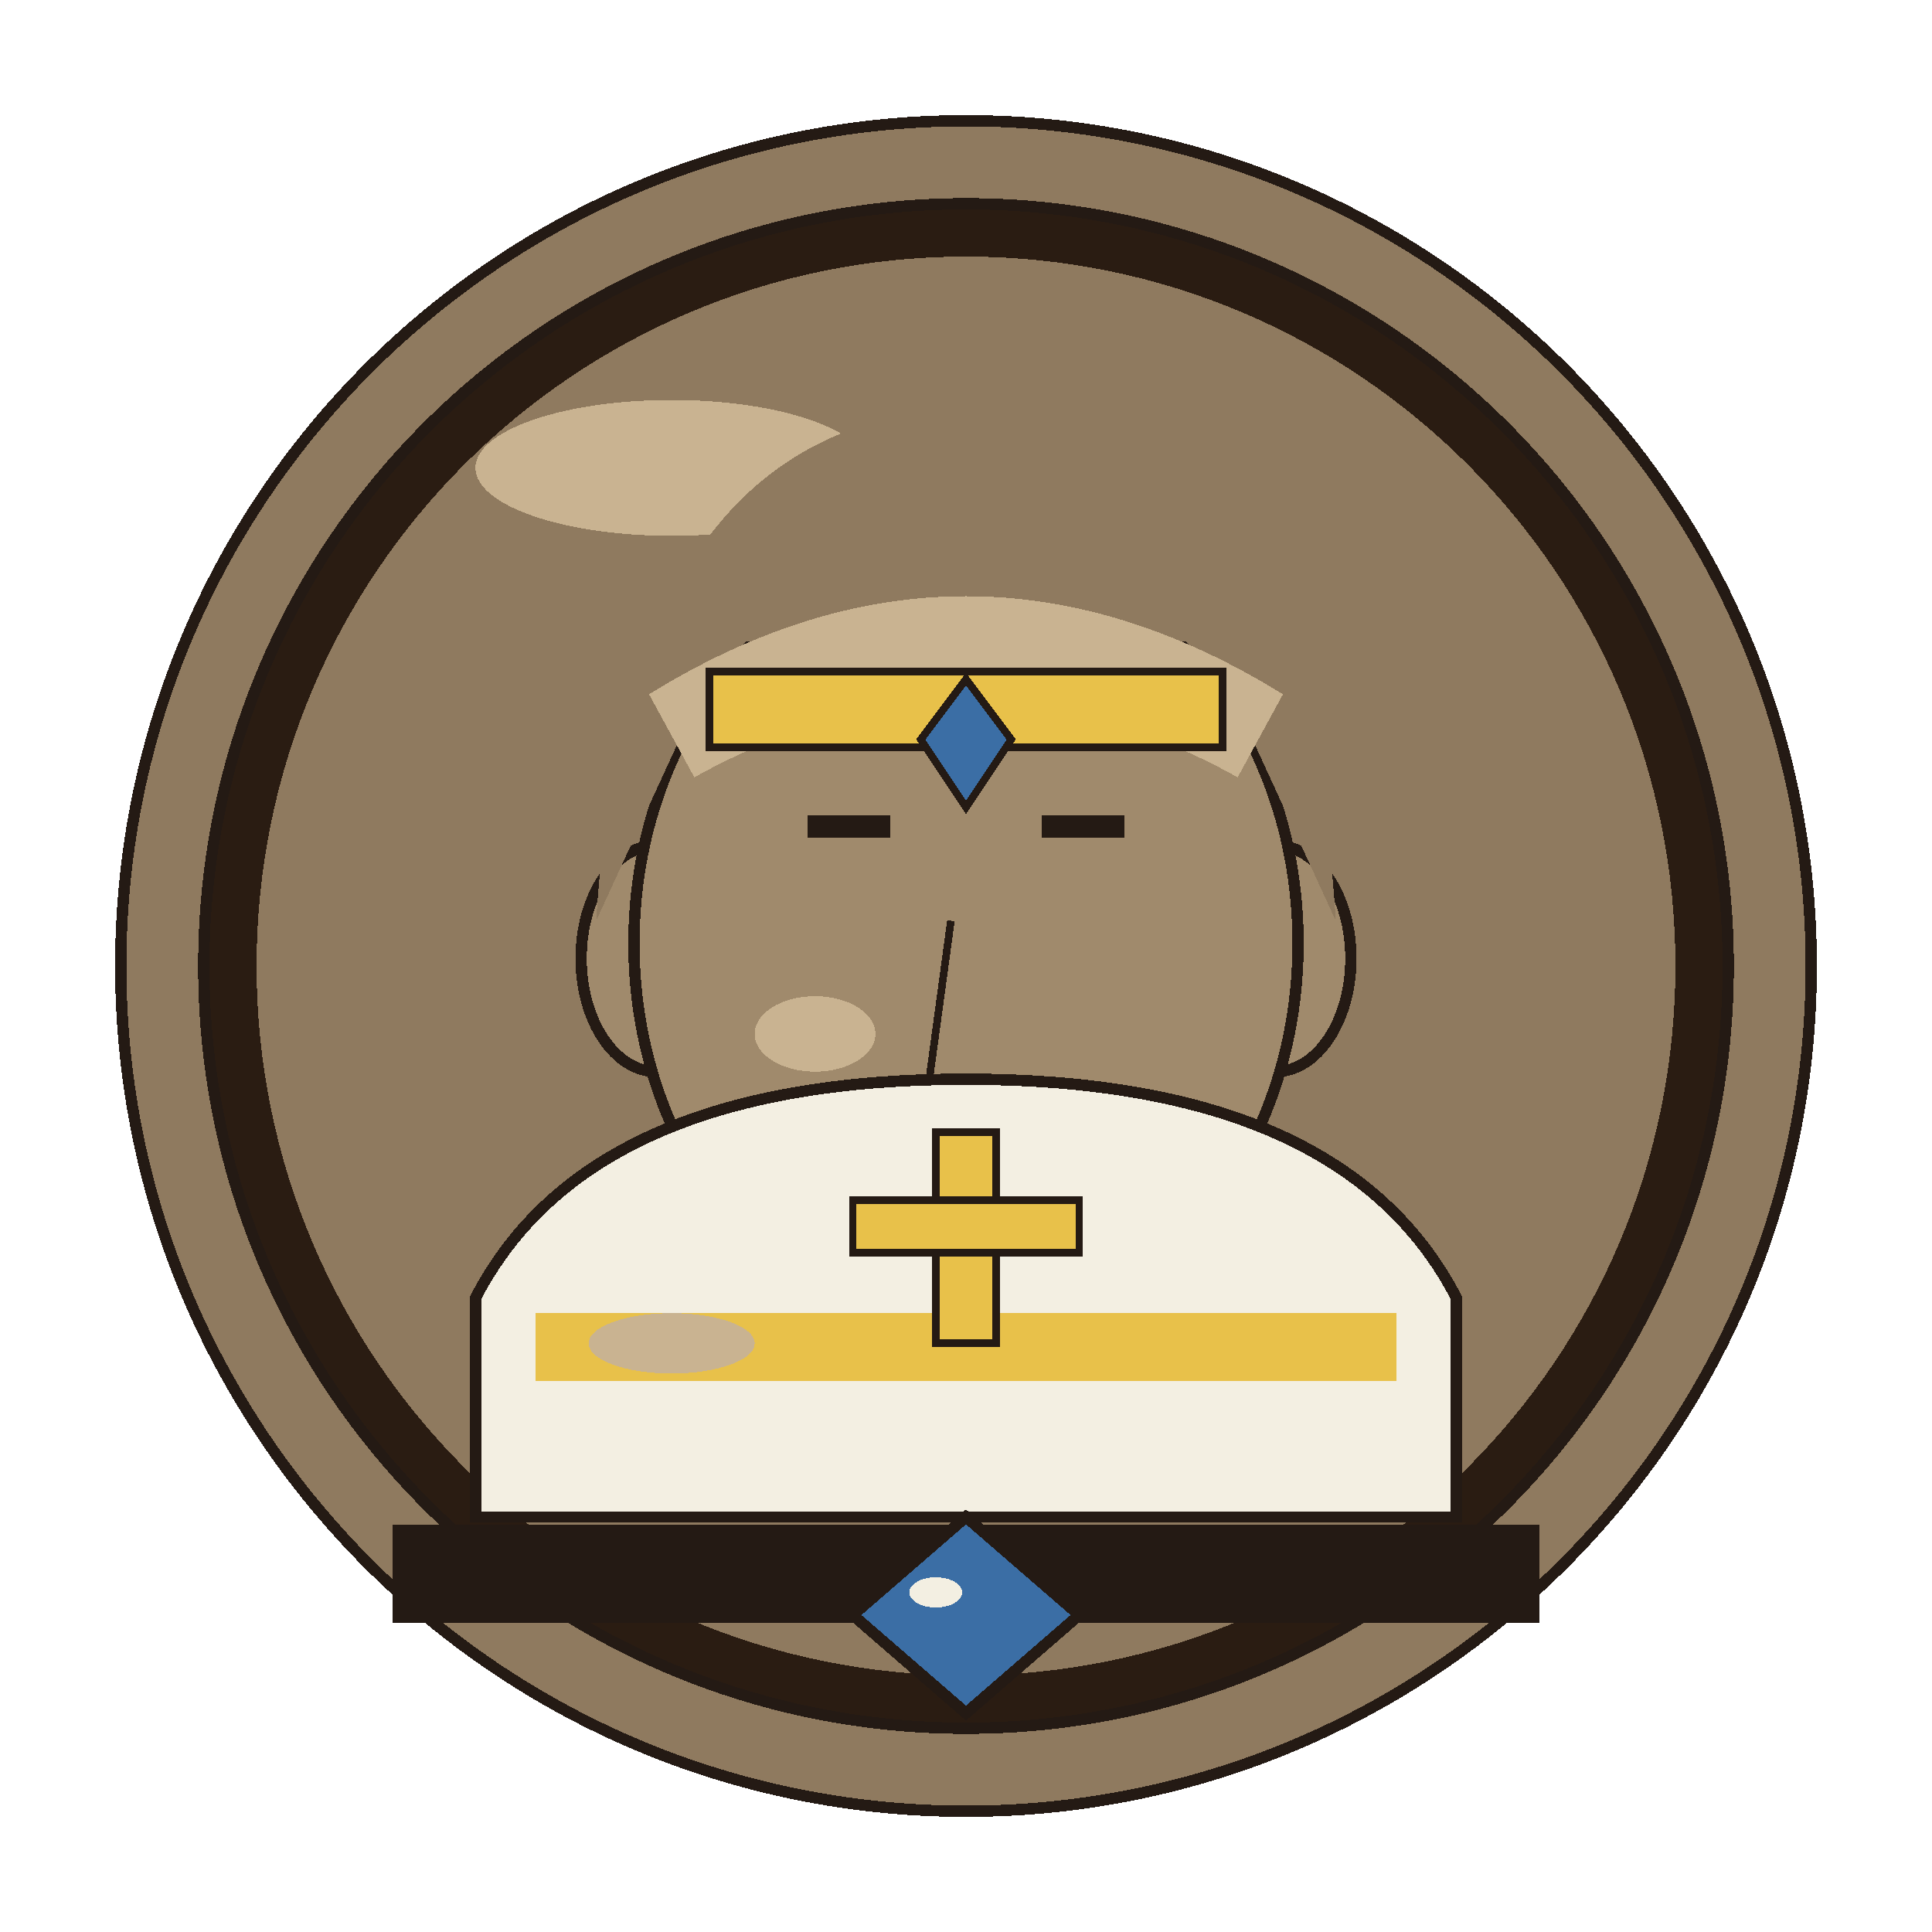
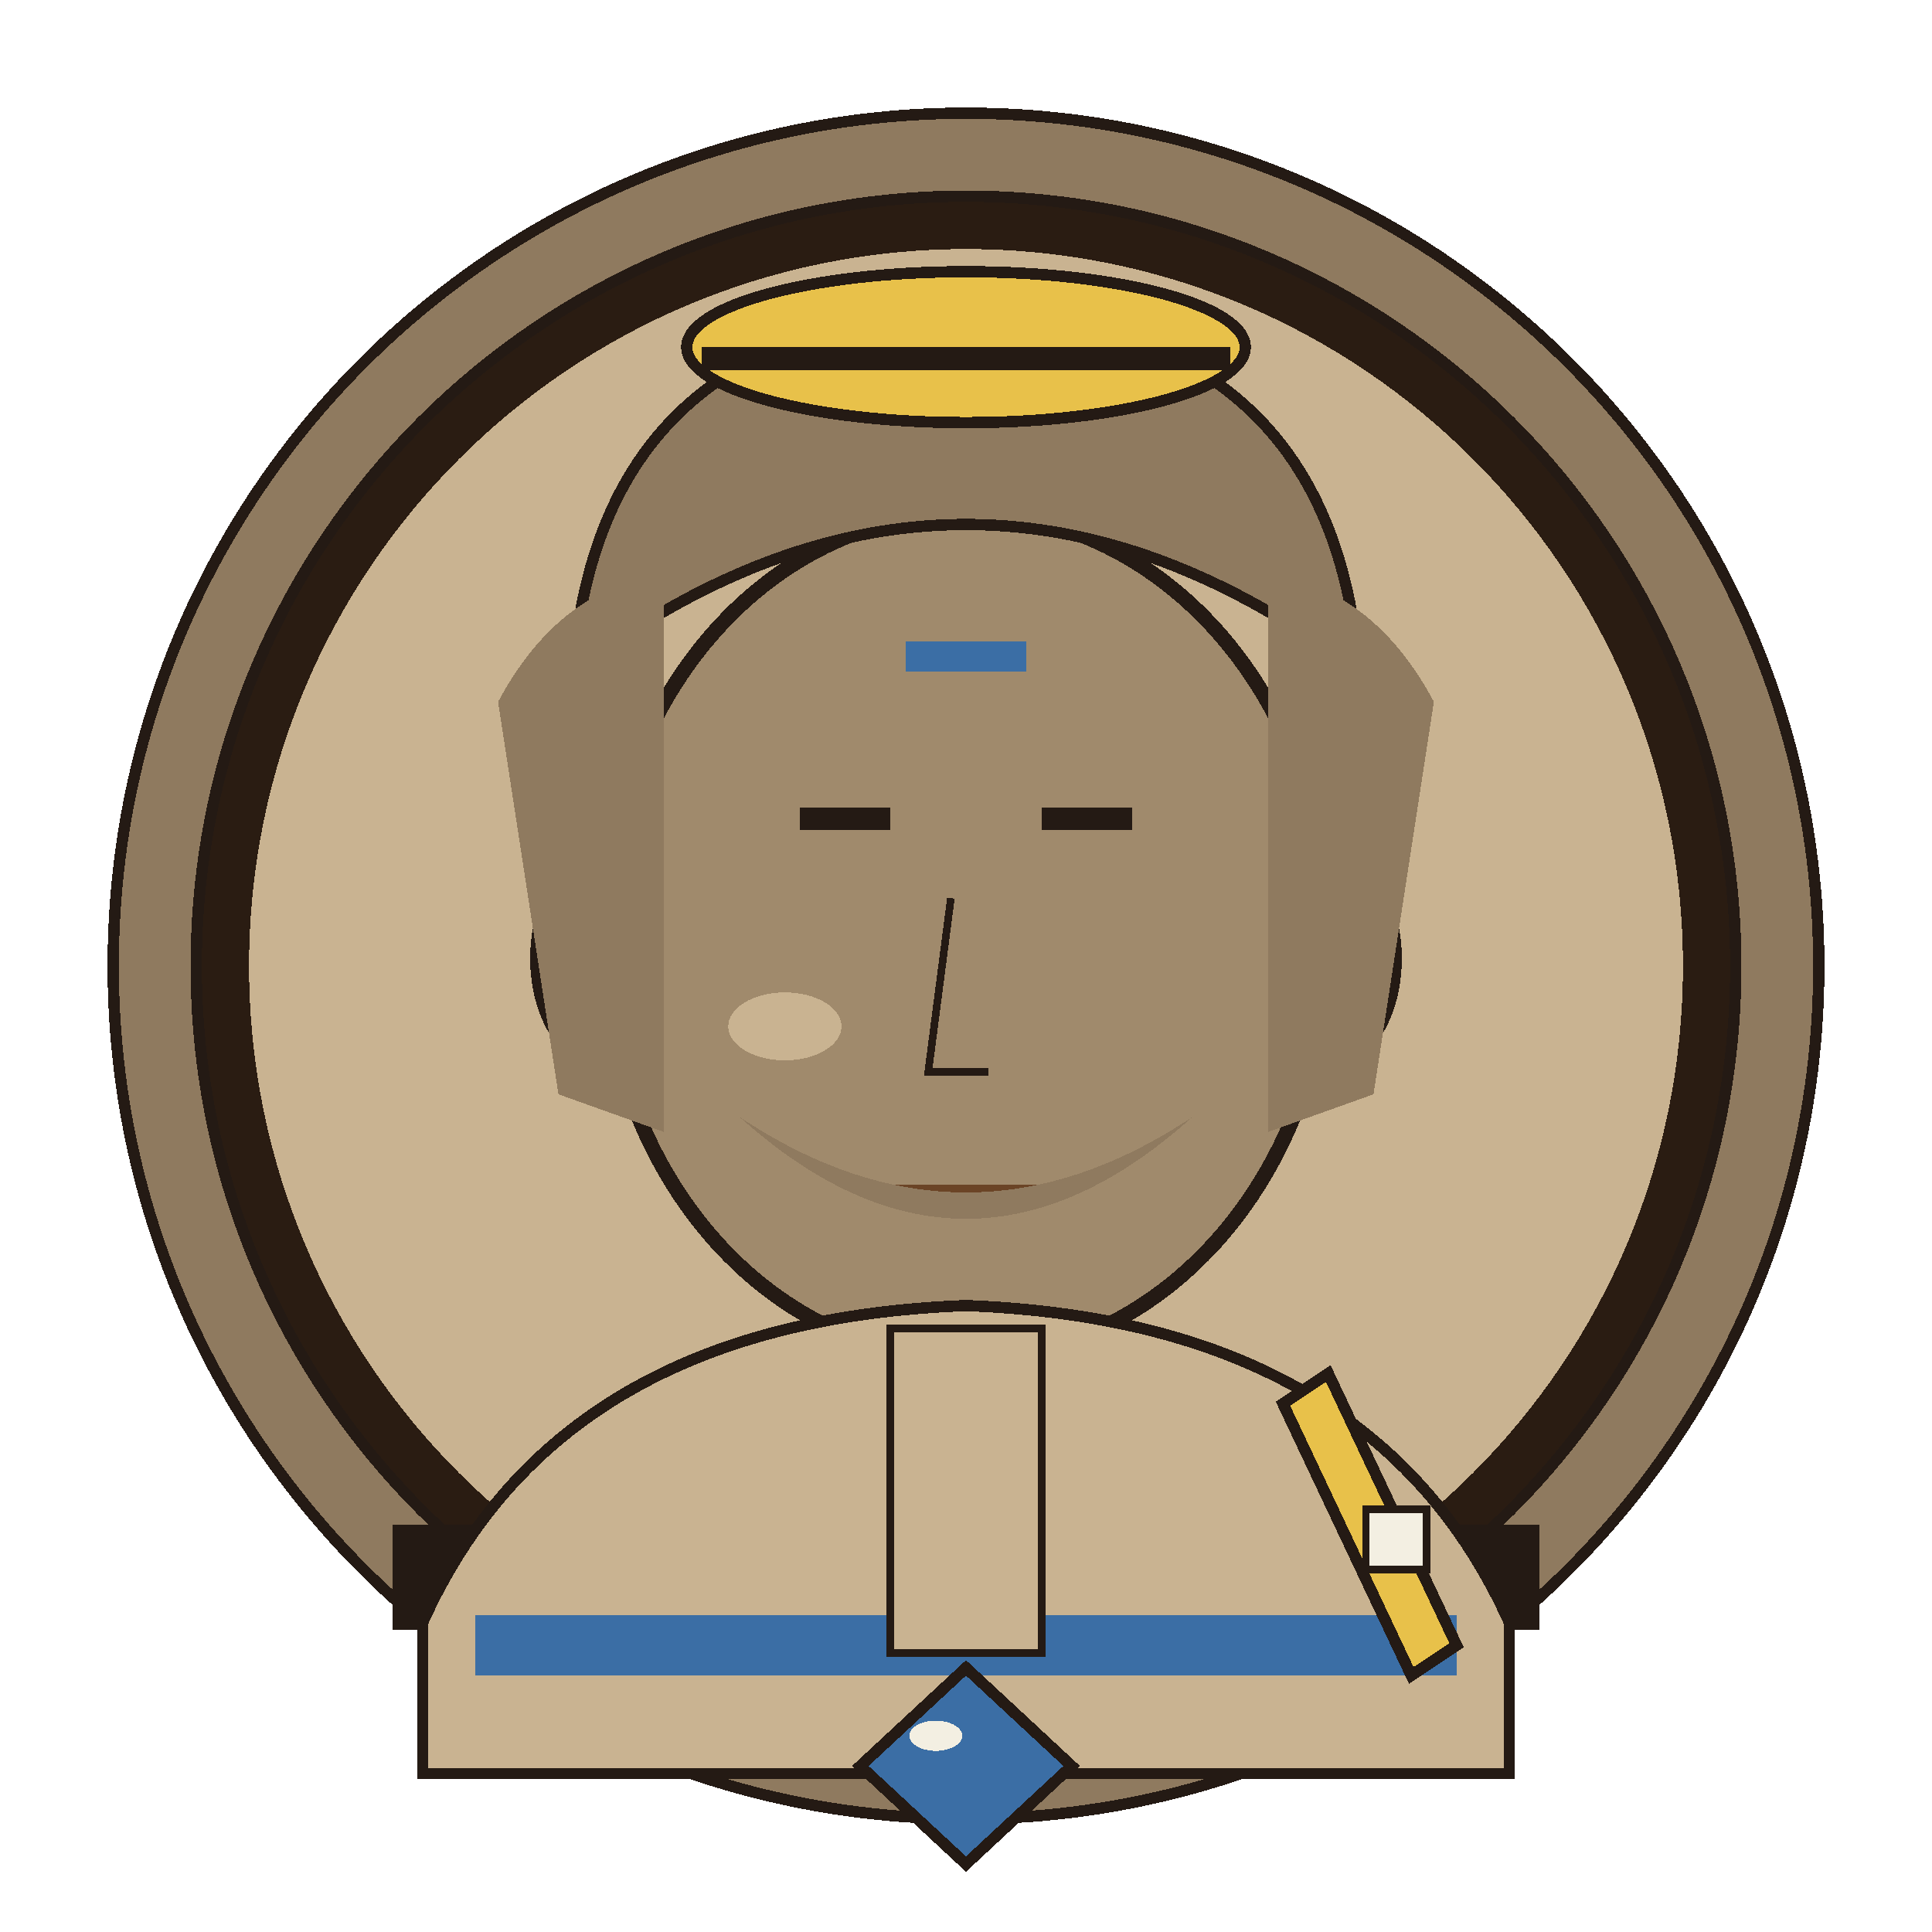
<svg xmlns="http://www.w3.org/2000/svg" viewBox="0 0 512 512" shape-rendering="crispEdges">
  <g id="medallion">
-     <ellipse cx="256" cy="256" rx="224" ry="224" fill="#8f7a5f" stroke="#241a14" stroke-width="3" />
-     <ellipse cx="256" cy="256" rx="202" ry="202" fill="#2a1c12" stroke="#241a14" stroke-width="3" />
-     <circle cx="256" cy="256" r="188" fill="#8f7a5f" stroke="none" />
-     <ellipse cx="178" cy="124" rx="52" ry="18" fill="#c9b391" stroke="none" />
-     <path d="M104 404 H408 V430 H104Z" fill="#241a14" stroke="none" />
+     <ellipse cx="256" cy="256" rx="226" ry="226" fill="#8f7a5f" stroke="#241a14" stroke-width="3" />
+     <ellipse cx="256" cy="256" rx="204" ry="204" fill="#2a1c12" stroke="#241a14" stroke-width="3" />
+     <ellipse cx="256" cy="256" rx="190" ry="190" fill="#c9b391" stroke="none" stroke-width="0" />
+     <ellipse cx="176" cy="120" rx="48" ry="16" fill="#c9b391" stroke="none" />
+     <path d="M104 404 H408 V432 H104Z" fill="#241a14" stroke="none" />
  </g>
  <g id="face">
-     <ellipse cx="174" cy="254" rx="20" ry="30" fill="#a08a6c" stroke="#241a14" stroke-width="3" />
-     <ellipse cx="338" cy="254" rx="20" ry="30" fill="#a08a6c" stroke="#241a14" stroke-width="3" />
-     <ellipse cx="256" cy="250" rx="88" ry="104" fill="#a08a6c" stroke="#241a14" stroke-width="3" />
-     <path d="M214 216 H236 V222 H214Z" fill="#241a14" stroke="none" />
-     <path d="M276 216 H298 V222 H276Z" fill="#241a14" stroke="none" />
-     <path d="M252 244 L246 288 H262" fill="#a08a6c" stroke="#241a14" stroke-width="2" stroke-linejoin="miter" />
-     <path d="M228 316 Q256 332 284 316" fill="#6b4426" stroke="#241a14" stroke-width="2" stroke-linejoin="miter" />
-     <ellipse cx="216" cy="274" rx="16" ry="10" fill="#c9b391" stroke="none" />
-     <path d="M196 298 Q256 372 316 298 Q256 344 196 298Z" fill="#8f7a5f" stroke="none" />
-     <path d="M212 300 Q256 344 300 300" fill="#2a1c12" stroke="#241a14" stroke-width="2" stroke-linejoin="miter" />
+     <ellipse cx="160" cy="254" rx="18" ry="28" fill="#a08a6c" stroke="#241a14" stroke-width="3" />
+     <ellipse cx="352" cy="254" rx="18" ry="28" fill="#a08a6c" stroke="#241a14" stroke-width="3" />
+     <ellipse id="faceOval" cx="256" cy="248" rx="96" ry="112" fill="#a08a6c" stroke="#241a14" stroke-width="4" />
+     <path d="M212 214 H236 V220 H212Z" fill="#241a14" stroke="none" />
+     <path d="M276 214 H300 V220 H276Z" fill="#241a14" stroke="none" />
+     <path d="M252 238 L246 284 H262" fill="#a08a6c" stroke="#241a14" stroke-width="2" stroke-linejoin="miter" />
+     <path d="M226 314 Q256 330 286 314" fill="#6b4426" stroke="#241a14" stroke-width="2" stroke-linejoin="miter" />
+     <ellipse cx="208" cy="272" rx="15" ry="9" fill="#c9b391" stroke="none" />
+     <path d="M196 296 Q256 350 316 296 Q256 336 196 296Z" fill="#8f7a5f" stroke="none" />
  </g>
  <g id="hair">
-     <path d="M158 244 Q166 112 256 108 Q346 112 354 244 L320 170 H192Z" fill="#8f7a5f" stroke="none" />
-     <path d="M172 184 Q256 132 340 184 L328 206 Q256 166 184 206Z" fill="#c9b391" stroke="none" />
+     <path d="M152 176 Q160 86 256 82 Q352 86 360 176 L336 162 Q256 116 176 162Z" fill="#8f7a5f" stroke="#241a14" stroke-width="3" stroke-linejoin="miter" />
+     <ellipse cx="256" cy="92" rx="74" ry="20" fill="#e8c14a" stroke="#241a14" stroke-width="3" />
+     <path d="M186 92 H326 V98 H186Z" fill="#241a14" stroke="none" />
+     <path d="M132 186 Q148 156 176 152 L176 300 L148 290Z" fill="#8f7a5f" stroke="none" />
+     <path d="M380 186 Q364 156 336 152 L336 300 L364 290Z" fill="#8f7a5f" stroke="none" />
+     <path d="M240 170 H272 V178 H240Z" fill="#3b6ea5" stroke="none" />
  </g>
  <g id="gear">
-     <path d="M126 344 Q156 286 256 286 Q356 286 386 344 L386 402 H126Z" fill="#f3efe2" stroke="#241a14" stroke-width="3" stroke-linejoin="miter" />
-     <path d="M142 348 H370 V366 H142Z" fill="#e8c14a" stroke="none" />
-     <path d="M188 178 H324 V198 H188Z" fill="#e8c14a" stroke="#241a14" stroke-width="2" stroke-linejoin="miter" />
-     <path d="M256 180 L268 196 L256 214 L244 196Z" fill="#3b6ea5" stroke="#241a14" stroke-width="2" />
-     <path d="M248 300 H264 V356 H248Z" fill="#e8c14a" stroke="#241a14" stroke-width="2" stroke-linejoin="miter" />
-     <path d="M226 318 H286 V332 H226Z" fill="#e8c14a" stroke="#241a14" stroke-width="2" stroke-linejoin="miter" />
-     <ellipse cx="178" cy="356" rx="22" ry="8" fill="#c9b391" stroke="none" />
+     <path d="M112 430 Q148 350 256 346 Q364 350 400 430 L400 470 H112Z" fill="#c9b391" stroke="#241a14" stroke-width="3" stroke-linejoin="miter" />
+     <path d="M126 428 H386 V444 H126Z" fill="#3b6ea5" stroke="none" />
+     <path d="M236 352 H276 V438 H236Z" fill="#c9b391" stroke="#241a14" stroke-width="2" stroke-linejoin="miter" />
+     <path d="M340 372 L352 364 L386 436 L374 444Z" fill="#e8c14a" stroke="#241a14" stroke-width="3" stroke-linejoin="miter" />
+     <path d="M362 400 H378 V416 H362Z" fill="#f3efe2" stroke="#241a14" stroke-width="2" stroke-linejoin="miter" />
  </g>
  <g id="status">
-     <path d="M256 402 L286 428 L256 454 L226 428Z" fill="#3b6ea5" stroke="#241a14" stroke-width="3" />
-     <ellipse cx="248" cy="422" rx="7" ry="4" fill="#f3efe2" stroke="none" />
+     <path d="M256 442 L284 468 L256 494 L228 468Z" fill="#3b6ea5" stroke="#241a14" stroke-width="3" />
+     <ellipse cx="248" cy="460" rx="7" ry="4" fill="#f3efe2" stroke="none" />
  </g>
</svg>
